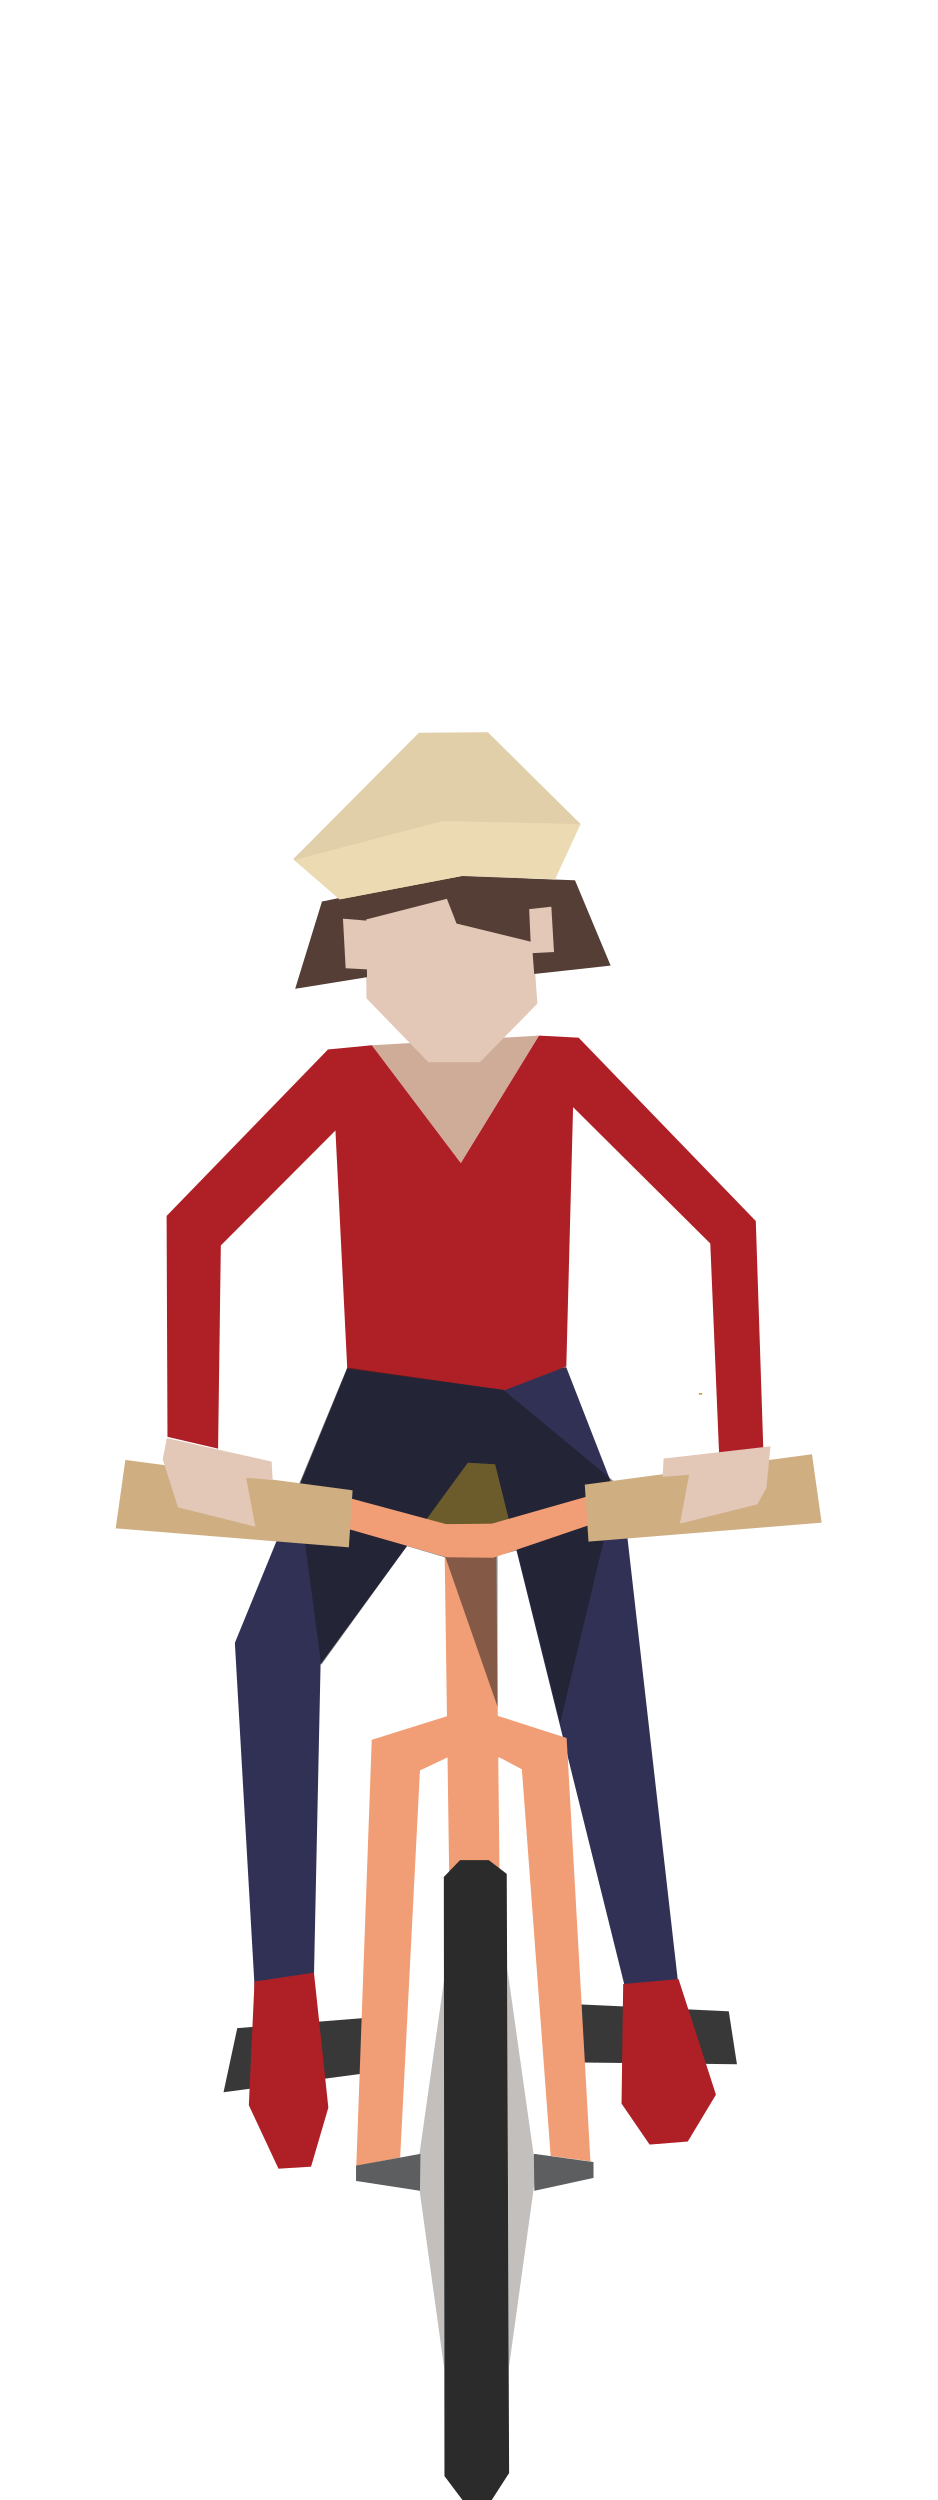
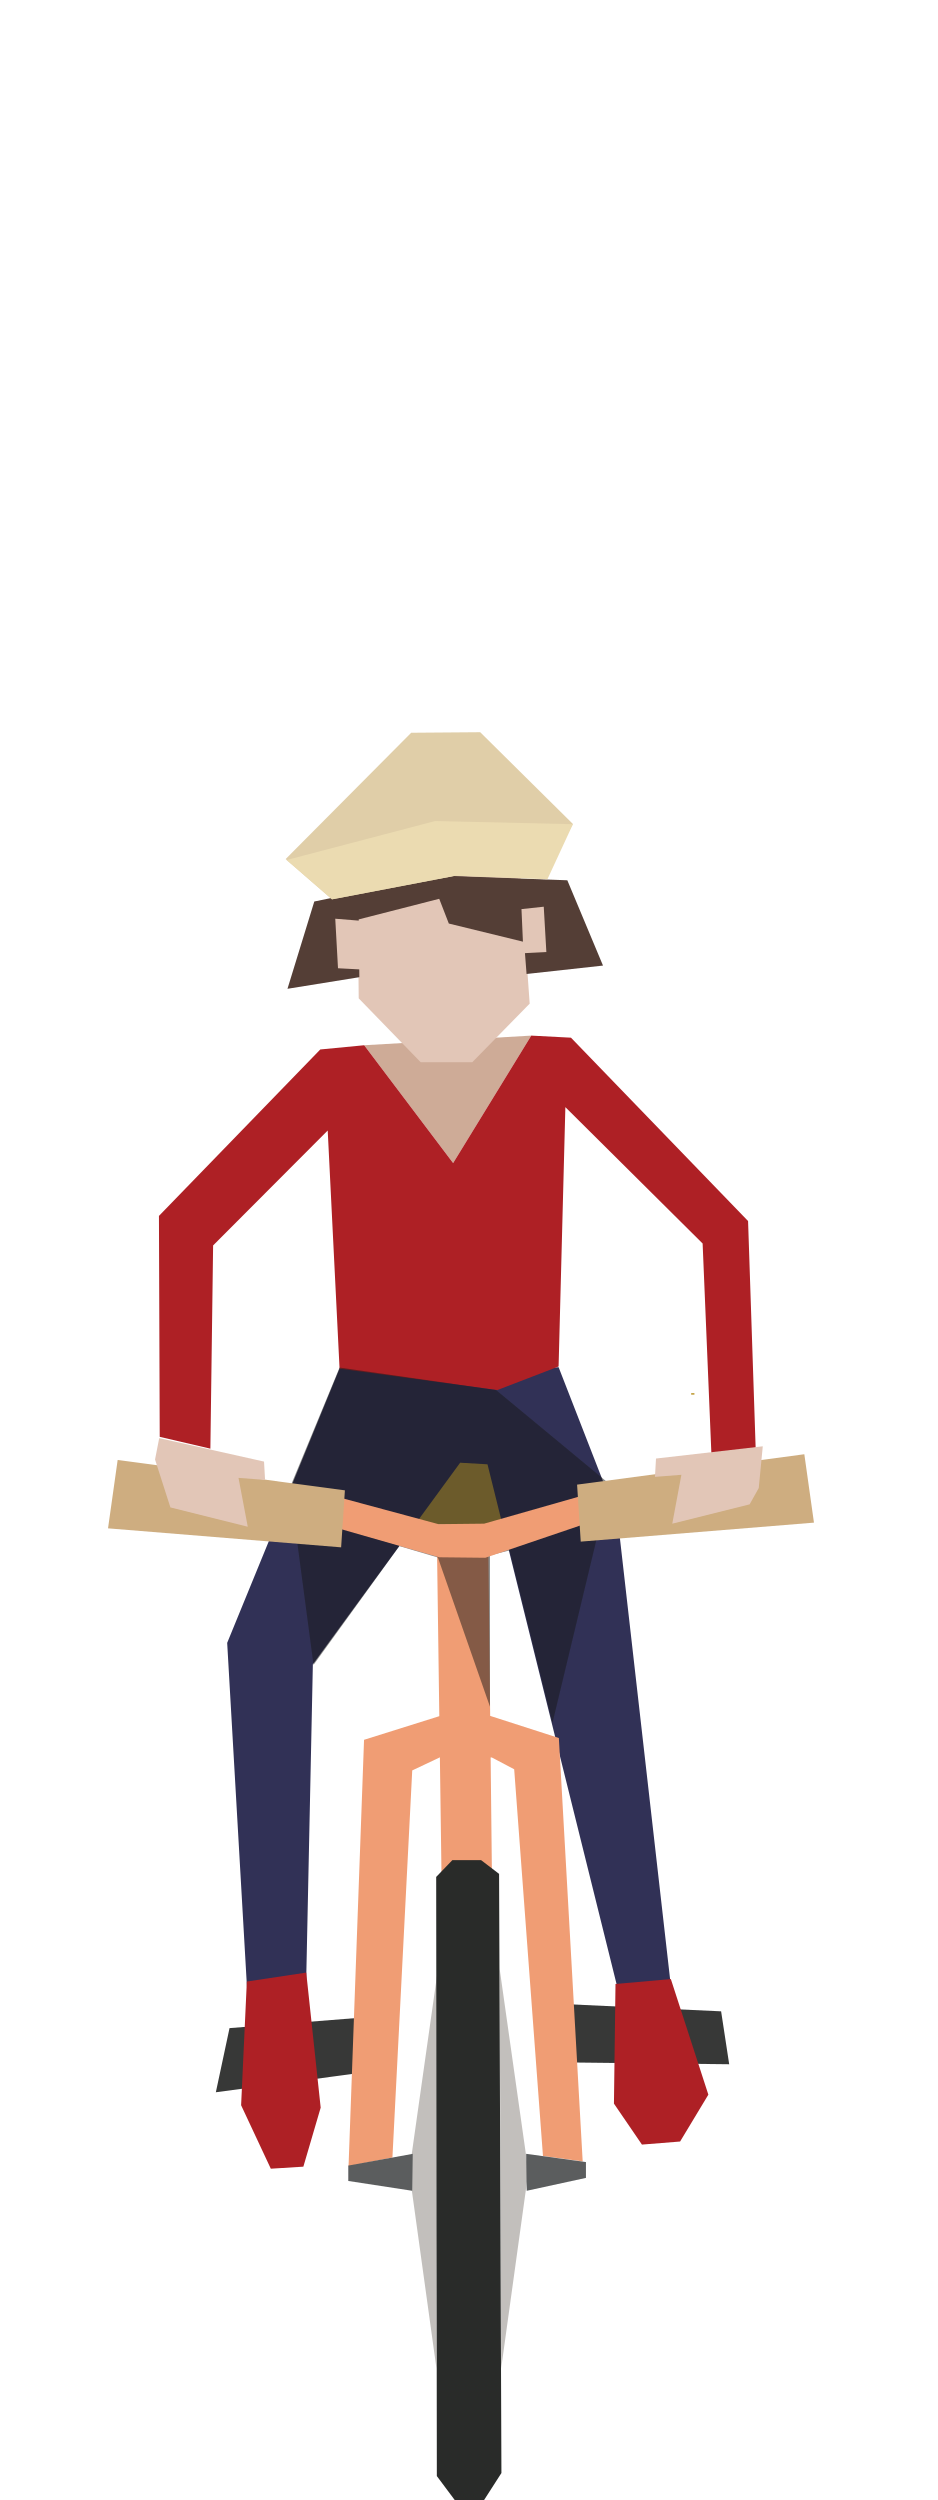
- <svg xmlns="http://www.w3.org/2000/svg" width="72px" height="192px" version="1.1" xml:space="preserve" style="fill-rule:evenodd;clip-rule:evenodd;stroke-linejoin:round;stroke-miterlimit:1.414;">
-   <g>
-     <g id="biker-02-inbound" transform="matrix(0.5,0,0,0.5,-2363.1,-239.75)">
-       <g transform="matrix(2.00022,0,0,2.00022,-4915.45,-863.694)">
-         <path d="M4848.85,751.789l12.833,-0.74l-6.003,9.788l-6.83,-9.048Z" style="fill:#cfac98;fill-rule:nonzero;" />
+ <svg xmlns="http://www.w3.org/2000/svg" width="100%" height="100%" viewBox="0 0 72 192" version="1.1" xml:space="preserve" style="fill-rule:evenodd;clip-rule:evenodd;stroke-linejoin:round;stroke-miterlimit:1.414;">
+   <g id="biker-02-inbound" transform="matrix(0.5,0,0,0.5,-2363.1,-239.75)">
+     <g transform="matrix(2.00022,0,0,2.00022,-4916.63,-863.694)">
+       <path d="M4848.85,751.789L4861.68,751.049L4855.68,760.837L4848.85,751.789Z" style="fill:rgb(206,171,151);fill-rule:nonzero;" />
+     </g>
+     <g transform="matrix(2.00022,0,0,2.00022,-4916.63,-863.694)">
+       <path d="M4849.39,830.589L4837.46,832.191L4838.51,827.266L4850.31,826.326L4849.39,830.589Z" style="fill:rgb(55,56,55);fill-rule:nonzero;" />
+     </g>
+     <g transform="matrix(2.00022,0,0,2.00022,-4916.63,-863.694)">
+       <path d="M4852.89,788.567L4860.13,788.625L4858.42,783.333L4853.35,782.704L4852.89,788.567Z" style="fill:rgb(193,159,62);fill-rule:nonzero;" />
+     </g>
+     <g transform="matrix(2.00022,0,0,2.00022,-4916.63,-863.694)">
+       <path d="M4856.22,783.848L4844.91,799.327L4844.4,823.5L4839.9,824.991L4838.33,797.681L4846.97,776.586L4856.67,777.118L4863.78,776.511L4868.32,788.166L4872.35,823.577L4868.4,824.563L4858.32,783.97L4856.22,783.848Z" style="fill:rgb(49,49,86);fill-rule:nonzero;" />
+     </g>
+     <g transform="matrix(2.00022,0,0,2.00022,-4916.63,-863.694)">
+       <path d="M4839.84,823.688L4839.4,833.188L4841.68,838.061L4844.18,837.905L4845.51,833.371L4844.4,823.001L4839.84,823.688Z" style="fill:rgb(174,32,37);fill-rule:nonzero;" />
+     </g>
+     <g transform="matrix(2.00022,0,0,2.00022,-4916.63,-863.694)">
+       <path d="M4854.52,822.692L4852.31,838.289L4854.4,853.395L4854.52,822.692Z" style="fill:rgb(194,191,188);fill-rule:nonzero;" />
+     </g>
+     <g transform="matrix(2.00022,0,0,2.00022,-4916.63,-863.694)">
+       <path d="M4859.25,822.692L4861.46,838.289L4859.37,853.395L4859.25,822.692Z" style="fill:rgb(194,191,188);fill-rule:nonzero;" />
+     </g>
+     <g transform="matrix(2.00022,0,0,2.00022,-4916.63,-863.694)">
+       <path d="M4854.79,815.626L4854.45,791.03L4858.39,791.039L4858.66,815.45L4854.79,815.626Z" style="fill:rgb(240,157,116);fill-rule:nonzero;" />
+     </g>
+     <g transform="matrix(2.00022,0,0,2.00022,-4916.63,-863.694)">
+       <path d="M4855.62,814.367L4854.38,815.655L4854.43,861.664L4855.8,863.5L4858.06,863.5L4859.39,861.43L4859.21,815.421L4857.83,814.367L4855.62,814.367Z" style="fill:rgb(41,43,41);fill-rule:nonzero;" />
+     </g>
+     <g transform="matrix(2.00022,0,0,2.00022,-4916.63,-863.694)">
+       <path d="M4846.96,776.624L4846.05,758.337L4837.25,767.162L4837.04,782.769L4833.15,781.861L4833.09,764.895L4845.48,752.113L4848.85,751.789L4855.68,760.837L4861.68,751.049L4864.73,751.208L4878.33,765.289L4878.93,783.253L4875.52,783.304L4874.84,767.013L4864.3,756.542L4863.78,776.458L4859.07,778.269L4846.96,776.624Z" style="fill:rgb(174,32,37);fill-rule:nonzero;" />
+     </g>
+     <g transform="matrix(2.00022,0,0,2.00022,-4916.63,-863.694)">
+       <g opacity="0.5">
+         <path d="M4863.31,803.834L4867.71,785.501L4858.98,778.269L4846.96,776.539L4843.15,785.75L4844.96,799.375L4851.55,790.25L4854.51,791.125L4858.51,802.584L4858.51,790.958L4860.01,790.583L4863.31,803.834Z" style="fill:rgb(23,24,23);fill-rule:nonzero;" />
      </g>
-       <g transform="matrix(2.00022,0,0,2.00022,-4915.45,-863.694)">
-         <path d="M4849.39,830.589l-11.93,1.602l1.055,-4.925l11.792,-0.94l-0.917,4.263Z" style="fill:#373837;fill-rule:nonzero;" />
-       </g>
-       <g transform="matrix(2.00022,0,0,2.00022,-4915.45,-863.694)">
-         <path d="M4852.88,788.567l7.246,0.058l-1.709,-5.292l-5.068,-0.629l-0.469,5.863Z" style="fill:#c2a03f;fill-rule:nonzero;" />
-       </g>
-       <g transform="matrix(2.00022,0,0,2.00022,-4915.45,-863.694)">
-         <path d="M4856.22,783.848l-11.308,15.479l-0.513,24.173l-4.503,1.491l-1.566,-27.31l8.634,-21.095l9.7,0.532l7.112,-0.607l4.537,11.655l4.03,35.411l-3.948,0.986l-10.078,-40.593l-2.097,-0.122Z" style="fill:#313156;fill-rule:nonzero;" />
-       </g>
-       <g transform="matrix(2.00022,0,0,2.00022,-4915.45,-863.694)">
-         <path d="M4839.84,823.688l-0.437,9.5l2.277,4.873l2.501,-0.156l1.328,-4.534l-1.107,-10.37l-4.562,0.687Z" style="fill:#af2026;fill-rule:nonzero;" />
-       </g>
-       <g transform="matrix(2.00022,0,0,2.00022,-4915.45,-863.694)">
-         <path d="M4854.52,822.692l-2.205,15.597l2.09,15.106l0.115,-30.703Z" style="fill:#c2bfbc;fill-rule:nonzero;" />
-       </g>
-       <g transform="matrix(2.00022,0,0,2.00022,-4915.45,-863.694)">
-         <path d="M4859.25,822.692l2.207,15.597l-2.092,15.106l-0.115,-30.703Z" style="fill:#c2bfbc;fill-rule:nonzero;" />
-       </g>
-       <g transform="matrix(2.00022,0,0,2.00022,-4915.45,-863.694)">
-         <path d="M4854.79,815.626l-0.346,-24.596l3.946,0.009l0.263,24.411l-3.863,0.176Z" style="fill:#f19d75;fill-rule:nonzero;" />
-       </g>
-       <g transform="matrix(2.00022,0,0,2.00022,-4915.45,-863.694)">
-         <path d="M4855.62,814.367l-1.243,1.288l0.048,46.009l1.378,1.836l2.254,0l1.333,-2.07l-0.182,-46.009l-1.38,-1.054l-2.208,0Z" style="fill:#2a2b2a;fill-rule:nonzero;" />
-       </g>
-       <g transform="matrix(2.00022,0,0,2.00022,-4915.45,-863.694)">
-         <path d="M4846.96,776.624l-0.906,-18.287l-8.801,8.825l-0.212,15.607l-3.886,-0.908l-0.066,-16.966l12.391,-12.782l3.371,-0.324l6.83,9.048l6.003,-9.788l3.044,0.159l13.605,14.081l0.593,17.964l-3.405,0.051l-0.683,-16.291l-10.536,-10.471l-0.52,19.916l-4.71,1.811l-12.112,-1.645Z" style="fill:#af2026;fill-rule:nonzero;" />
-       </g>
-       <g transform="matrix(2.00022,0,0,2.00022,-4915.45,-863.694)">
-         <g opacity="0.5">
-           <path d="M4863.31,803.834l4.399,-18.333l-8.733,-7.232l-12.02,-1.73l-3.808,9.211l1.812,13.625l6.583,-9.125l2.959,0.875l3.999,11.459l0.001,-11.626l1.5,-0.375l3.308,13.251Z" style="fill:#171818;fill-rule:nonzero;" />
-         </g>
-       </g>
-       <g transform="matrix(2.00022,0,0,2.00022,-4915.45,-863.694)">
-         <path d="M4854.61,791.108l3.543,0.039l8.51,-2.892l-0.51,-2.034l-8.093,2.307l-3.495,0.039l-7.977,-2.149l-0.505,2.247l8.527,2.443Z" style="fill:#f19d75;fill-rule:nonzero;" />
-       </g>
-       <g transform="matrix(2.00022,0,0,2.00022,-4915.45,-863.694)">
-         <path d="M4865.2,785.53l0.285,4.377l17.905,-1.459l-0.743,-5.252l-17.447,2.334Z" style="fill:#cfae81;fill-rule:nonzero;" />
-       </g>
-       <g transform="matrix(2.00022,0,0,2.00022,-4915.45,-863.694)">
-         <path d="M4847.37,785.969l-0.287,4.377l-17.904,-1.459l0.742,-5.251l17.449,2.333Z" style="fill:#cfae81;fill-rule:nonzero;" />
-       </g>
-       <g transform="matrix(2.00022,0,0,2.00022,-4915.45,-863.694)">
-         <path d="M4853.19,753.093l3.957,0l4.413,-4.499l-0.911,-12.695l-12.326,0.607l0.112,11.682l4.755,4.905Z" style="fill:#e3c7b7;fill-rule:nonzero;" />
-       </g>
-       <g transform="matrix(2.00022,0,0,2.00022,-4915.45,-863.694)">
-         <path d="M4832.79,783.602l1.174,3.677l5.94,1.484l-0.703,-3.752l2.031,0.156l-0.078,-1.408l-8.051,-1.799l-0.313,1.642Z" style="fill:#e3c7b7;fill-rule:nonzero;" />
-       </g>
-       <g transform="matrix(2.00022,0,0,2.00022,-4915.45,-863.694)">
-         <path d="M4879.15,785.792l-0.703,1.252l-5.942,1.484l0.706,-3.753l-2.034,0.159l0.078,-1.408l8.206,-0.939l-0.311,3.205Z" style="fill:#e3c7b7;fill-rule:nonzero;" />
-       </g>
-       <g transform="matrix(2.00022,0,0,2.00022,-4915.45,-863.694)">
-         <path d="M4862.99,829.884l13.895,0.156l-0.625,-4.064l-13.506,-0.625l0.236,4.533Z" style="fill:#373837;fill-rule:nonzero;" />
-       </g>
-       <g transform="matrix(2.00022,0,0,2.00022,-4915.45,-863.694)">
-         <path d="M4872.4,823.5l2.874,8.875l-2.164,3.599l-2.933,0.235l-2.153,-3.146l0.126,-9.188" style="fill:#af2026;fill-rule:nonzero;" />
-       </g>
-       <g transform="matrix(2.00022,0,0,2.00022,-4915.45,-863.694)">
-         <path d="M4845.02,740.751l-2.059,6.703l5.518,-0.891l-0.055,-4.438l6.35,-1.625l-0.312,-1.687l-9.442,1.938Z" style="fill:#543e36;fill-rule:nonzero;" />
-       </g>
-       <g transform="matrix(2.00022,0,0,2.00022,-4915.45,-863.694)">
-         <path d="M4854.05,739.091l1.302,3.352l5.779,1.413l0.185,2.461l5.87,-0.646l-2.736,-6.55l-8.827,-0.331l-1.573,0.301Z" style="fill:#543e36;fill-rule:nonzero;" />
-       </g>
-       <g transform="matrix(2.00022,0,0,2.00022,-4915.45,-863.694)">
-         <path d="M4860.93,741.335l1.703,-0.185l0.204,3.482l-1.755,0.09l-0.152,-3.387Z" style="fill:#e3c7b7;fill-rule:nonzero;" />
-       </g>
-       <g transform="matrix(2.00022,0,0,2.00022,-4915.45,-863.694)">
-         <path d="M4848.54,742.227l-1.909,-0.155l0.207,3.805l1.729,0.09l-0.027,-3.74Z" style="fill:#e3c7b7;fill-rule:nonzero;" />
-       </g>
-       <g transform="matrix(2.00022,0,0,2.00022,-4915.45,-863.694)">
-         <path d="M4846.38,740.585l9.482,-1.814l6.661,0.2l2.353,-4.172l-7.121,-7.049l-5.292,0.042l-9.648,9.699l3.565,3.094Z" style="fill:#e1cfa9;fill-rule:nonzero;" />
-       </g>
-       <g transform="matrix(2.00022,0,0,2.00022,-4915.45,-863.694)">
-         <path d="M4846.38,740.585l9.482,-1.814l7.059,0.276l1.955,-4.232l-10.58,-0.243l-11.406,2.994l3.49,3.019Z" style="fill:#ecdbb2;fill-rule:nonzero;" />
-       </g>
-       <g transform="matrix(2.00022,0,0,2.00022,-4915.45,-863.694)">
-         <path d="M4862.58,837.086l3.056,0.415l-1.829,-32.513l-5.296,-1.704l-3.899,0.03l-5.77,1.811l-1.188,32.75l3.37,-0.672l1.519,-29.726l2.173,-1.026l3.932,0.03l1.723,0.908l2.209,29.697Z" style="fill:#f19d75;fill-rule:nonzero;" />
-       </g>
-       <g transform="matrix(2.00022,0,0,2.00022,-4915.45,-863.694)">
-         <path d="M4861.29,836.919l4.581,0.633l0,1.215l-4.545,0.99l-0.036,-2.838Z" style="fill:#5c5e5f;fill-rule:nonzero;" />
-       </g>
-       <g transform="matrix(2.00022,0,0,2.00022,-4915.45,-863.694)">
-         <path d="M4852.58,836.919l-4.945,0.902l0,1.182l4.91,0.754l0.035,-2.838Z" style="fill:#5c5e5f;fill-rule:nonzero;" />
-       </g>
-       <g transform="matrix(2.00022,0,0,2.00022,-4915.45,-863.694)">
-         <rect x="4873.96" y="778.499" width="0.25" height="0.125" style="fill:#c2a03f;fill-rule:nonzero;" />
-       </g>
+     </g>
+     <g transform="matrix(2.00022,0,0,2.00022,-4916.63,-863.694)">
+       <path d="M4854.61,791.108L4858.15,791.147L4866.66,788.255L4866.15,786.221L4858.06,788.528L4854.56,788.567L4846.59,786.418L4846.08,788.665L4854.61,791.108Z" style="fill:rgb(240,157,116);fill-rule:nonzero;" />
+     </g>
+     <g transform="matrix(2.00022,0,0,2.00022,-4916.63,-863.694)">
+       <path d="M4865.2,785.53L4865.48,789.907L4883.39,788.448L4882.65,783.196L4865.2,785.53Z" style="fill:rgb(206,173,128);fill-rule:nonzero;" />
+     </g>
+     <g transform="matrix(2.00022,0,0,2.00022,-4916.63,-863.694)">
+       <path d="M4847.37,785.969L4847.08,790.346L4829.18,788.887L4829.92,783.636L4847.37,785.969Z" style="fill:rgb(206,173,128);fill-rule:nonzero;" />
+     </g>
+     <g transform="matrix(2.00022,0,0,2.00022,-4916.63,-863.694)">
+       <path d="M4853.19,753.093L4857.15,753.093L4861.56,748.594L4860.65,735.899L4848.32,736.506L4848.43,748.188L4853.19,753.093Z" style="fill:rgb(226,198,183);fill-rule:nonzero;" />
+     </g>
+     <g transform="matrix(2.00022,0,0,2.00022,-4916.63,-863.694)">
+       <path d="M4832.79,783.603L4833.97,787.28L4839.91,788.763L4839.2,785.012L4841.24,785.168L4841.16,783.76L4833.11,781.96L4832.79,783.603Z" style="fill:rgb(226,198,183);fill-rule:nonzero;" />
+     </g>
+     <g transform="matrix(2.00022,0,0,2.00022,-4916.63,-863.694)">
+       <path d="M4879.15,785.792L4878.45,787.044L4872.51,788.528L4873.21,784.775L4871.18,784.934L4871.26,783.526L4879.46,782.587L4879.15,785.792Z" style="fill:rgb(226,198,183);fill-rule:nonzero;" />
+     </g>
+     <g transform="matrix(2.00022,0,0,2.00022,-4916.63,-863.694)">
+       <path d="M4862.99,829.884L4876.88,830.04L4876.26,825.976L4862.75,825.351L4862.99,829.884Z" style="fill:rgb(55,56,55);fill-rule:nonzero;" />
+     </g>
+     <g transform="matrix(2.00022,0,0,2.00022,-4916.63,-863.694)">
+       <path d="M4872.4,823.5L4875.28,832.375L4873.11,835.974L4870.18,836.209L4868.03,833.063L4868.15,823.875" style="fill:rgb(174,32,37);fill-rule:nonzero;" />
+     </g>
+     <g transform="matrix(2.00022,0,0,2.00022,-4916.63,-863.694)">
+       <path d="M4845.02,740.751L4842.96,747.454L4848.48,746.563L4848.43,742.125L4854.78,740.5L4854.46,738.813L4845.02,740.751Z" style="fill:rgb(84,62,54);fill-rule:nonzero;" />
+     </g>
+     <g transform="matrix(2.00022,0,0,2.00022,-4916.63,-863.694)">
+       <path d="M4854.05,739.091L4855.35,742.443L4861.13,743.856L4861.32,746.317L4867.19,745.671L4864.45,739.121L4855.62,738.79L4854.05,739.091Z" style="fill:rgb(84,62,54);fill-rule:nonzero;" />
+     </g>
+     <g transform="matrix(2.00022,0,0,2.00022,-4916.63,-863.694)">
+       <path d="M4860.93,741.335L4862.64,741.15L4862.84,744.632L4861.08,744.722L4860.93,741.335Z" style="fill:rgb(226,198,183);fill-rule:nonzero;" />
+     </g>
+     <g transform="matrix(2.00022,0,0,2.00022,-4916.63,-863.694)">
+       <path d="M4848.54,742.228L4846.63,742.073L4846.84,745.877L4848.57,745.968L4848.54,742.228Z" style="fill:rgb(226,198,183);fill-rule:nonzero;" />
+     </g>
+     <g transform="matrix(2.00022,0,0,2.00022,-4916.63,-863.694)">
+       <path d="M4846.38,740.585L4855.86,738.771L4862.52,738.971L4864.88,734.799L4857.76,727.75L4852.46,727.792L4842.82,737.491L4846.38,740.585Z" style="fill:rgb(224,206,168);fill-rule:nonzero;" />
+     </g>
+     <g transform="matrix(2.00022,0,0,2.00022,-4916.63,-863.694)">
+       <path d="M4846.38,740.585L4855.86,738.771L4862.92,739.047L4864.88,734.815L4854.3,734.572L4842.89,737.566L4846.38,740.585Z" style="fill:rgb(235,219,177);fill-rule:nonzero;" />
+     </g>
+     <g transform="matrix(2.00022,0,0,2.00022,-4916.63,-863.694)">
+       <path d="M4862.58,837.086L4865.63,837.501L4863.8,804.988L4858.51,803.284L4854.61,803.314L4848.84,805.125L4847.65,837.875L4851.02,837.203L4852.54,807.477L4854.71,806.451L4858.65,806.481L4860.37,807.389L4862.58,837.086Z" style="fill:rgb(240,157,116);fill-rule:nonzero;" />
+     </g>
+     <g transform="matrix(2.00022,0,0,2.00022,-4916.63,-863.694)">
+       <path d="M4861.29,836.919L4865.88,837.552L4865.88,838.767L4861.33,839.757L4861.29,836.919Z" style="fill:rgb(91,93,94);fill-rule:nonzero;" />
+     </g>
+     <g transform="matrix(2.00022,0,0,2.00022,-4916.63,-863.694)">
+       <path d="M4852.58,836.919L4847.63,837.821L4847.63,839.003L4852.54,839.757L4852.58,836.919Z" style="fill:rgb(91,93,94);fill-rule:nonzero;" />
+     </g>
+     <g transform="matrix(2.00022,0,0,2.00022,-4916.63,-863.694)">
+       <rect x="4873.96" y="778.499" width="0.25" height="0.125" style="fill:rgb(193,159,62);fill-rule:nonzero;" />
    </g>
  </g>
</svg>
